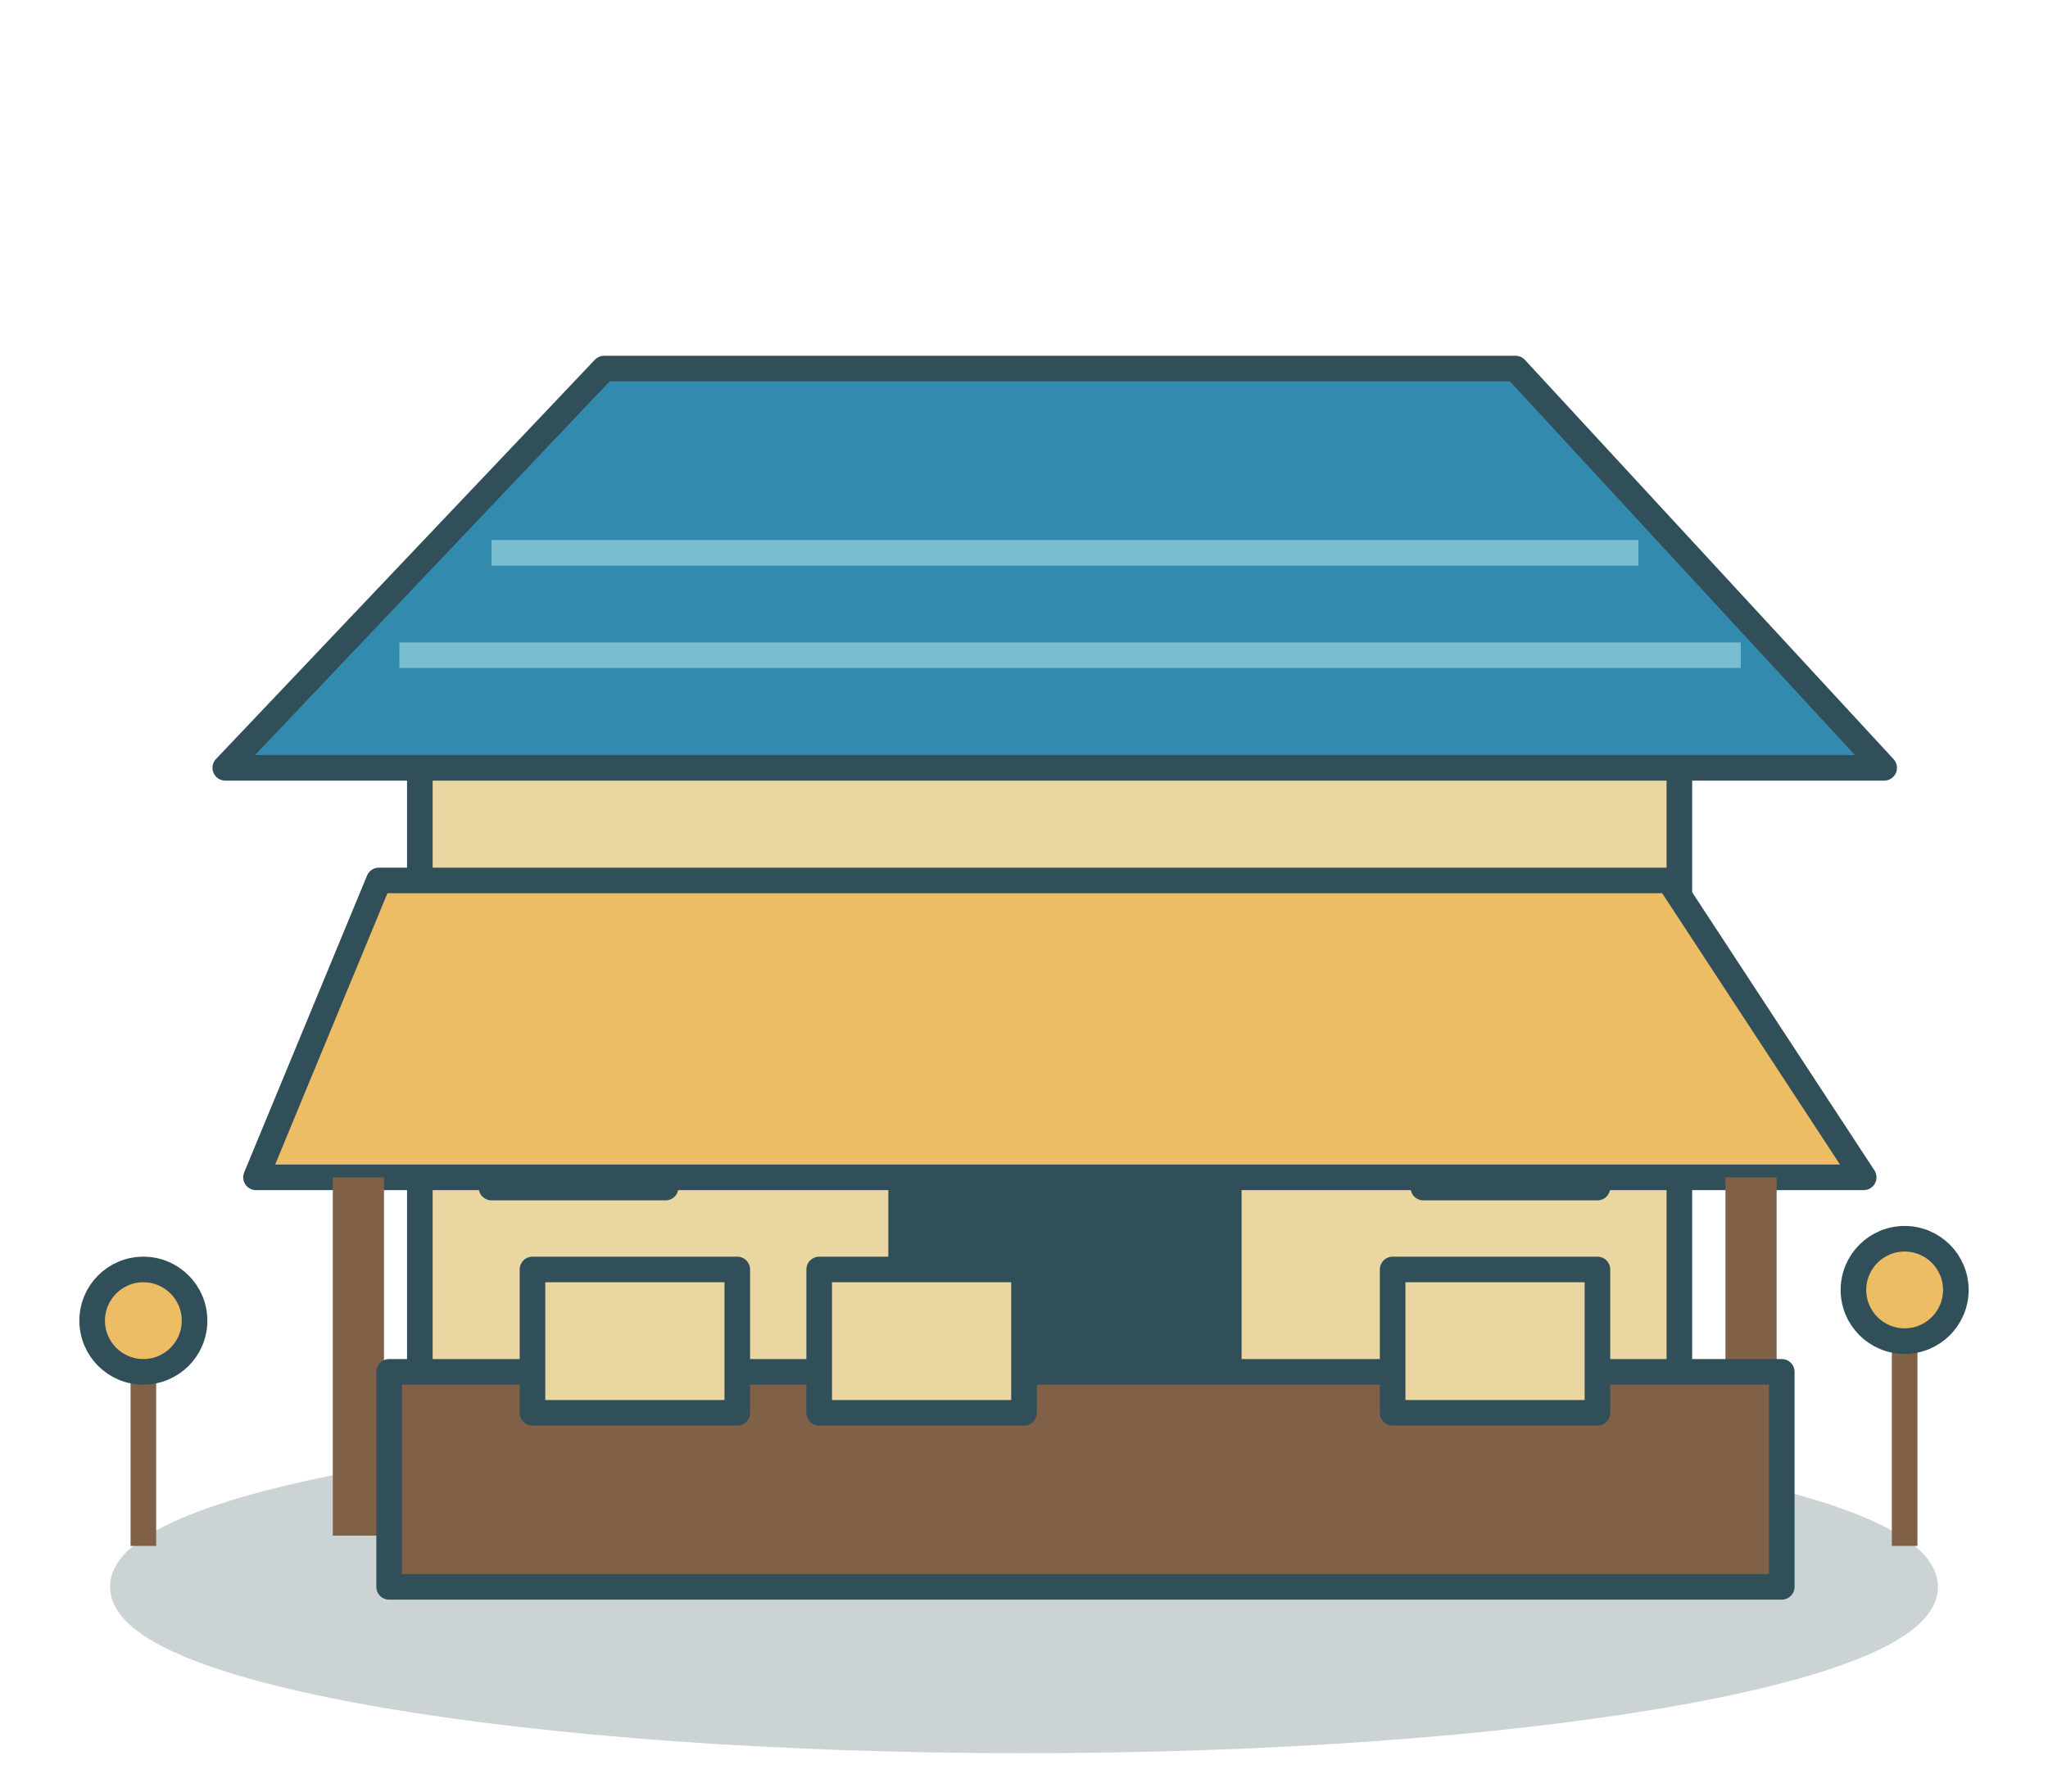
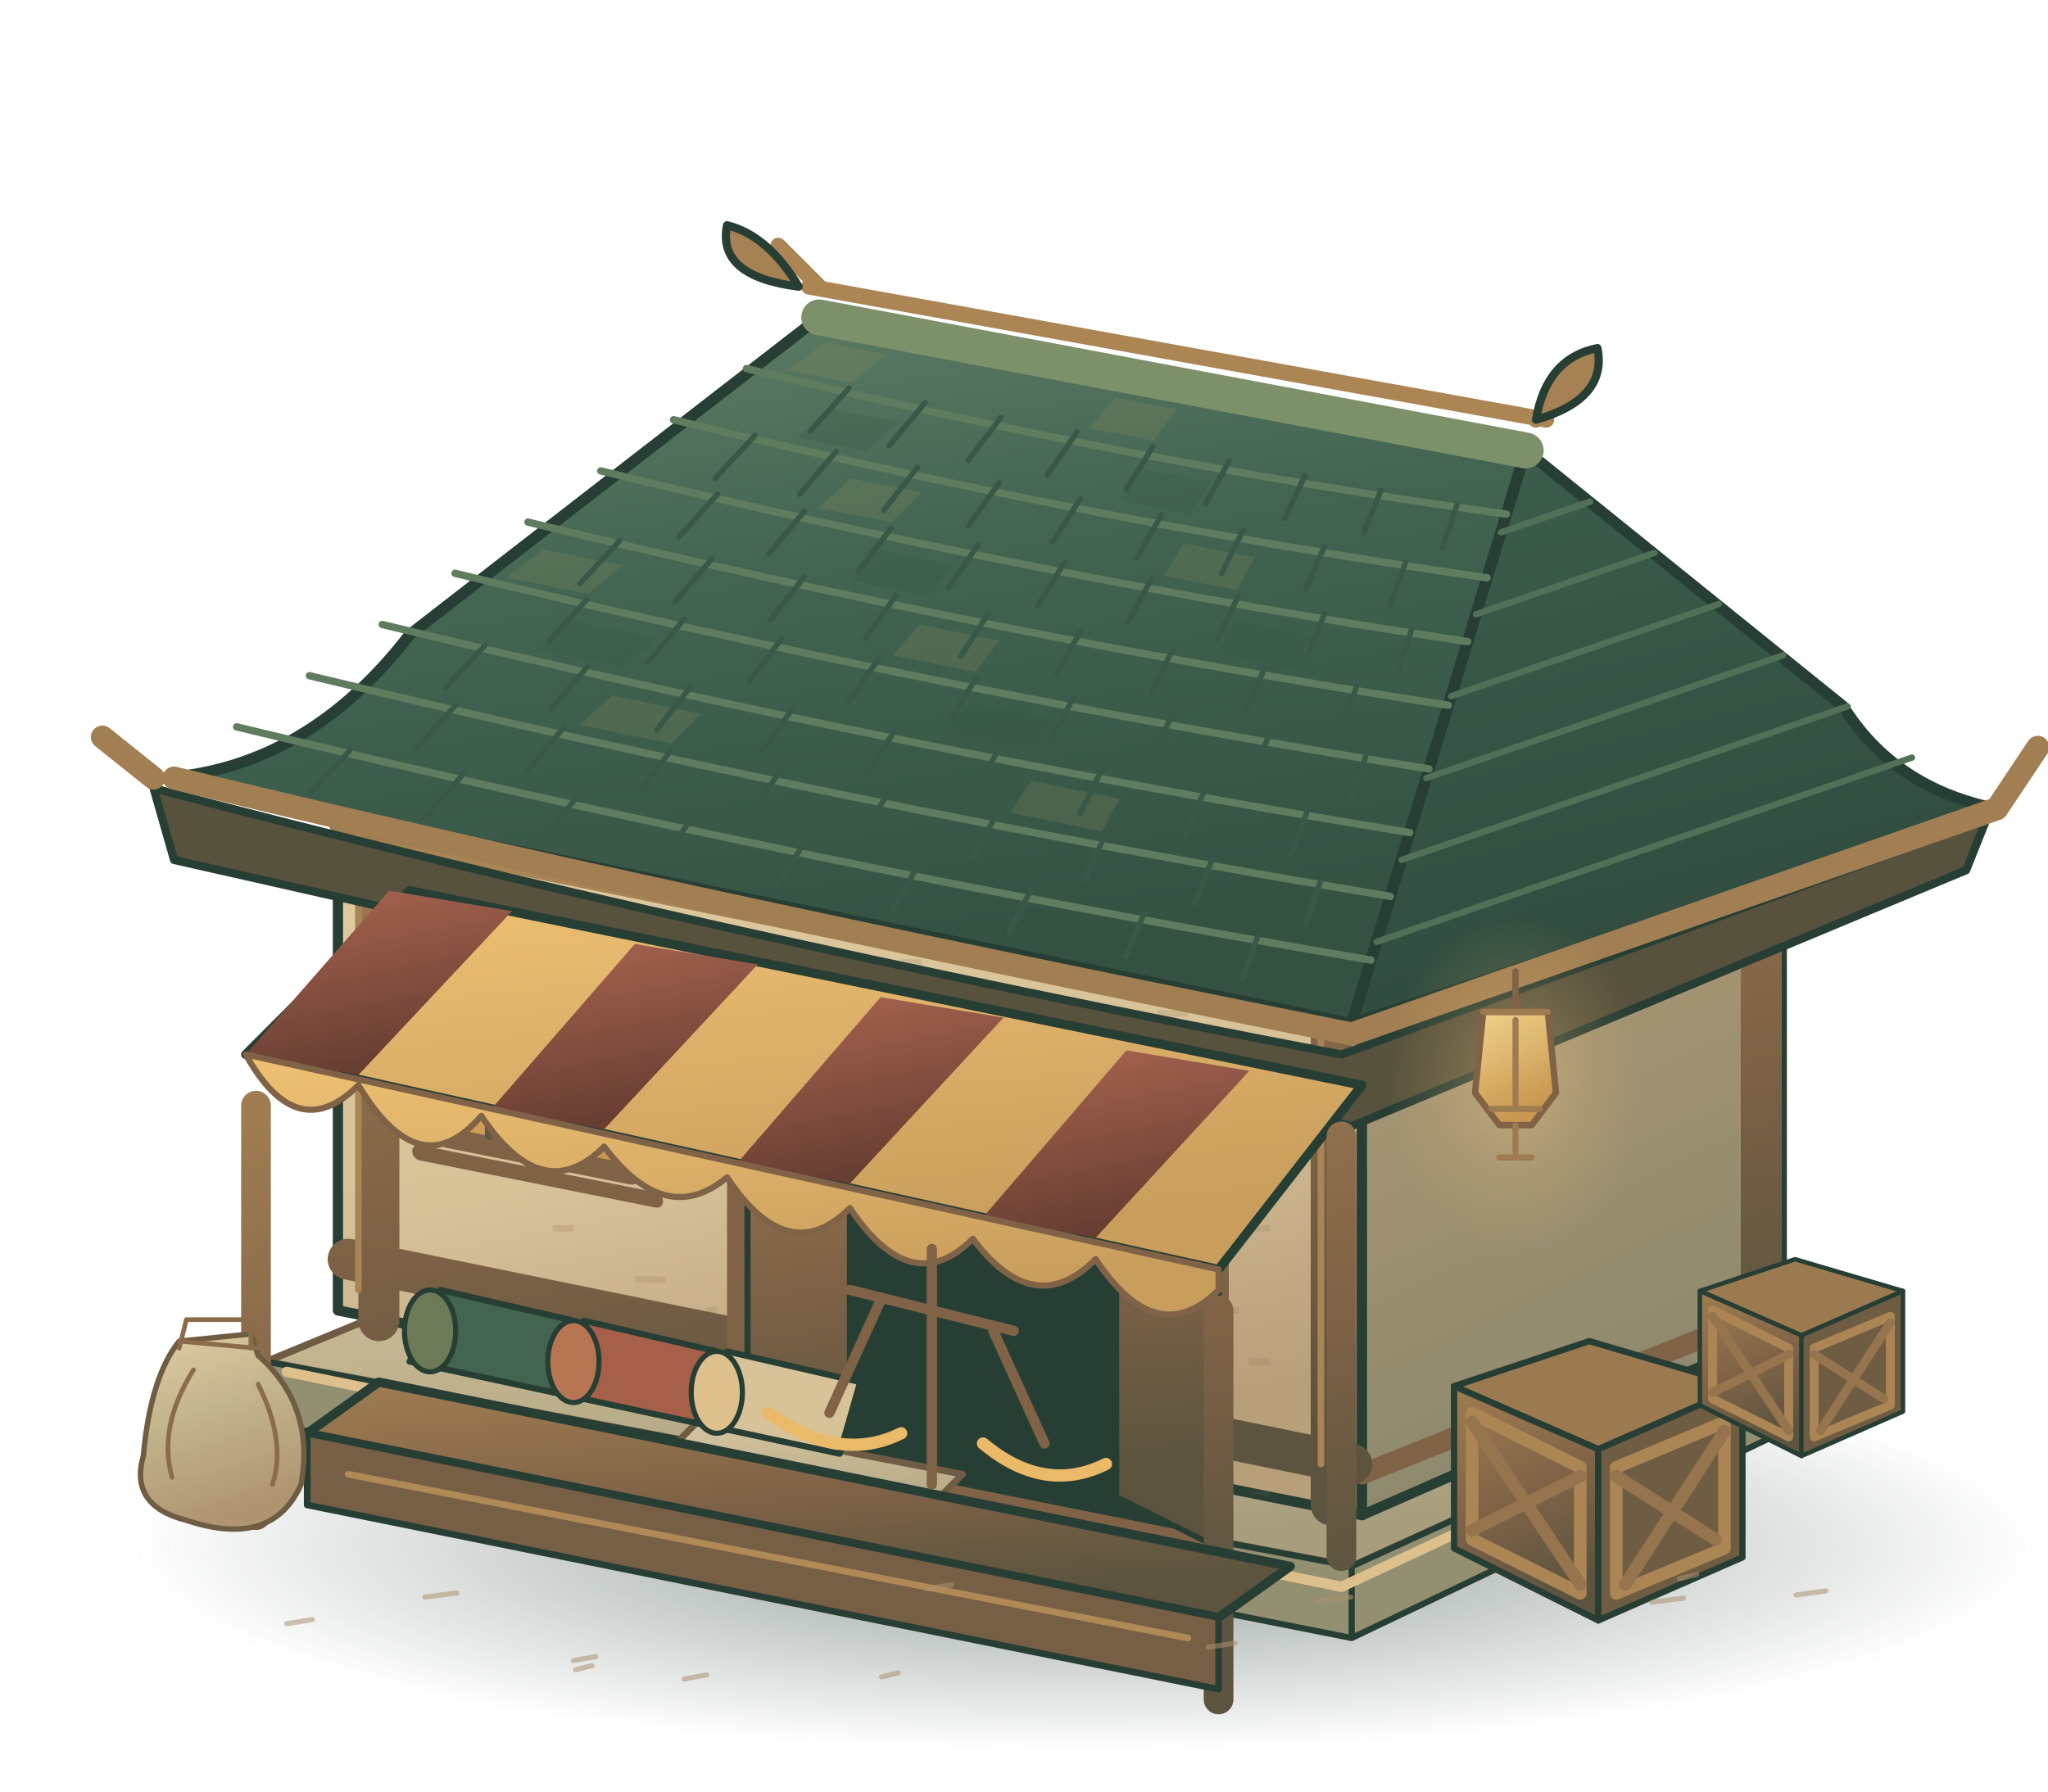
- <svg xmlns="http://www.w3.org/2000/svg" width="200" height="175" viewBox="0 0 200 175">
-   <g stroke="#314f59" stroke-width="2.5" stroke-linejoin="round">
-     <ellipse cx="100" cy="155" rx="88" ry="15" fill="#314f59" opacity=".25" />
-     <path d="M41 146V72H164V146Z" fill="#ead6a1" />
-     <path d="M22 75L59 36H148L184 75Z" fill="#328bae" />
-     <path d="M39 64H170M48 54H160" fill="none" stroke="#78bdd0" />
-     <path d="M88 145V96H120V145" fill="#314f59" />
-     <path d="M48 91H65V116H48Z" fill="#328bae" />
-     <path d="M56 91V116" stroke="#edbd65" />
-     <path d="M139 91H156V116H139Z" fill="#328bae" />
-     <path d="M147 91V116" stroke="#edbd65" />
-     <path d="M25 115L37 86H163L182 115Z" fill="#edbd65" />
-     <path d="M35 115V150M171 115V151" stroke="#806147" stroke-width="5" />
-     <path d="M38 134H174V155H38Z" fill="#806147" />
-     <path d="M52 124H72V138H52Z" fill="#ead6a1" />
-     <path d="M80 124H100V138H80Z" fill="#ead6a1" />
-     <path d="M136 124H156V138H136Z" fill="#ead6a1" />
-     <path d="M14 151V131M186 151V128" stroke="#806147" />
-     <circle cx="14" cy="129" r="5" fill="#edbd65" />
-     <circle cx="186" cy="126" r="5" fill="#edbd65" />
+ <svg xmlns="http://www.w3.org/2000/svg" width="400" height="350" viewBox="0 0 200 175">
+   <defs>
+     <linearGradient id="shop-roof" x1="0" y1="0" x2=".28" y2="1">
+       <stop offset="0%" stop-color="#648169" />
+       <stop offset="45%" stop-color="#426451" />
+       <stop offset="100%" stop-color="#345142" />
+     </linearGradient>
+     <linearGradient id="shop-roof_side" x1="0" y1="0" x2=".28" y2="1">
+       <stop offset="0%" stop-color="#3d5e4c" />
+       <stop offset="100%" stop-color="#304b3e" />
+     </linearGradient>
+     <linearGradient id="shop-wall" x1="0" y1="0" x2=".28" y2="1">
+       <stop offset="0%" stop-color="#e1cda1" />
+       <stop offset="55%" stop-color="#d8c298" />
+       <stop offset="100%" stop-color="#b79f7a" />
+     </linearGradient>
+     <linearGradient id="shop-wall_side" x1="0" y1="0" x2=".28" y2="1">
+       <stop offset="0%" stop-color="#b39a76" />
+       <stop offset="100%" stop-color="#8c896d" />
+     </linearGradient>
+     <linearGradient id="shop-wood" x1="0" y1="0" x2=".28" y2="1">
+       <stop offset="0%" stop-color="#a07d51" />
+       <stop offset="55%" stop-color="#806347" />
+       <stop offset="100%" stop-color="#5c543f" />
+     </linearGradient>
+     <linearGradient id="shop-canvas" x1="0" y1="0" x2=".28" y2="1">
+       <stop offset="0%" stop-color="#e0cca2" />
+       <stop offset="45%" stop-color="#c3b58e" />
+       <stop offset="100%" stop-color="#af9572" />
+     </linearGradient>
+     <linearGradient id="shop-canvas_side" x1="0" y1="0" x2=".28" y2="1">
+       <stop offset="0%" stop-color="#aea884" />
+       <stop offset="100%" stop-color="#787b62" />
+     </linearGradient>
+     <linearGradient id="shop-earth" x1="0" y1="0" x2=".28" y2="1">
+       <stop offset="0%" stop-color="#949878" />
+       <stop offset="100%" stop-color="#675942" />
+     </linearGradient>
+     <linearGradient id="shop-stone" x1="0" y1="0" x2=".28" y2="1">
+       <stop offset="0%" stop-color="#d9c7a2" />
+       <stop offset="100%" stop-color="#a89e7d" />
+     </linearGradient>
+     <linearGradient id="shop-cloth" x1="0" y1="0" x2=".28" y2="1">
+       <stop offset="0%" stop-color="#eec173" />
+       <stop offset="100%" stop-color="#c99e5d" />
+     </linearGradient>
+     <linearGradient id="shop-red" x1="0" y1="0" x2=".28" y2="1">
+       <stop offset="0%" stop-color="#aa6551" />
+       <stop offset="100%" stop-color="#683e32" />
+     </linearGradient>
+     <linearGradient id="shop-light" x1="0" y1="0" x2=".28" y2="1">
+       <stop offset="0%" stop-color="#ffe7a0" />
+       <stop offset="100%" stop-color="#c99750" />
+     </linearGradient>
+     <radialGradient id="shop-glow">
+       <stop stop-color="#ffd68a" stop-opacity=".34" />
+       <stop offset="1" stop-color="#e2b570" stop-opacity="0" />
+     </radialGradient>
+     <radialGradient id="shop-shadow">
+       <stop stop-color="#273e34" stop-opacity=".52" />
+       <stop offset=".58" stop-color="#273e34" stop-opacity=".22" />
+       <stop offset="1" stop-color="#273e34" stop-opacity="0" />
+     </radialGradient>
+     <pattern id="shop-grain" width="18" height="16" patternUnits="userSpaceOnUse">
+       <path d="M1 2Q9 4 17 1M0 9Q7 7 18 11M4 15Q11 12 16 15" fill="none" stroke="#ebba68" stroke-width=".55" opacity=".19" />
+     </pattern>
+     <pattern id="shop-plaster" width="17" height="13" patternUnits="userSpaceOnUse">
+       <path d="M3 3h2M11 8h3M1 11h1" stroke="#806347" opacity=".16" stroke-width=".65" />
+     </pattern>
+   </defs>
+   <g stroke-linejoin="round" stroke-linecap="round">
+     <ellipse cx="106" cy="151" rx="93" ry="20" fill="url(#shop-shadow)" />
+     <path d="M26 133L132 153L178 132L72 114Z" fill="url(#shop-stone)" stroke="#705c44" stroke-width="0.7" stroke-linejoin="round" stroke-linecap="round" />
+     <path d="M26 133V139L132 160V153ZM132 153L178 132V138L132 160Z" fill="#938f71" stroke="#273e34" stroke-width="0.6" stroke-linejoin="round" stroke-linecap="round" />
+     <path d="M28 134L131 155L176 134" fill="none" stroke="#ddc08c" stroke-width="1" stroke-linejoin="round" stroke-linecap="round" />
+     <path d="M33 77L133 97V148L33 128Z" fill="url(#shop-wall)" stroke="#273e34" stroke-width="1" stroke-linejoin="round" stroke-linecap="round" />
+     <path d="M33 77L133 97V148L33 128Z" fill="url(#shop-plaster)" stroke="none" stroke-width="1" stroke-linejoin="round" stroke-linecap="round" />
+     <path d="M133 97L174 79V130L133 148Z" fill="url(#shop-wall_side)" stroke="#273e34" stroke-width="1" stroke-linejoin="round" stroke-linecap="round" />
+     <path d="M133 103L174 86M133 144L173 128" fill="none" stroke="#806347" stroke-width="2" stroke-linejoin="round" stroke-linecap="round" />
+     <path d="M34 80L132 99M34 123L132 143M37 79V129M130 98V147M172 81V130" fill="none" stroke="url(#shop-wood)" stroke-width="4" stroke-linejoin="round" stroke-linecap="round" />
+     <path d="M35 81V126M129 100V143M35 82L129 101" fill="none" stroke="#a98454" stroke-width="0.65" stroke-linejoin="round" stroke-linecap="round" />
+     <g transform="translate(38,81) skewY(11.31)">
+       <g transform="translate(5,10)">
+         <rect width="19" height="19" rx=".6" fill="url(#shop-light)" stroke="#806347" stroke-width="2" />
+         <path d="M4.75 1V18" fill="none" stroke="#615640" stroke-width="0.8" stroke-linejoin="round" stroke-linecap="round" />
+         <path d="M9.5 1V18" fill="none" stroke="#615640" stroke-width="0.8" stroke-linejoin="round" stroke-linecap="round" />
+         <path d="M14.25 1V18" fill="none" stroke="#615640" stroke-width="0.8" stroke-linejoin="round" stroke-linecap="round" />
+         <path d="M1 9.5H18M-2 21H21" fill="none" stroke="#806347" stroke-width="1.5" stroke-linejoin="round" stroke-linecap="round" />
+       </g>
+       <rect x="34" y="11" width="47" height="43" fill="#273e34" stroke="#806347" stroke-width="2" />
+       <path d="M35 11V54L45 51V12ZM81 11V54L71 51V12Z" fill="url(#shop-wood)" stroke="#273e34" stroke-width="0.6" stroke-linejoin="round" stroke-linecap="round" />
+     </g>
+     <path d="M68 139L94 144L90 148L64 143ZM64 143L90 148L86 153L59 148Z" fill="url(#shop-stone)" stroke="#705c44" stroke-width="0.65" stroke-linejoin="round" stroke-linecap="round" />
+     <path d="M59 148L86 153" fill="none" stroke="#dfbf87" stroke-width="1" stroke-linejoin="round" stroke-linecap="round" />
+     <g transform="translate(0,0) scale(1)">
+       <path d="M15 77Q68 91 131 103L194 80L192 85L132 110L17 84Z" fill="#57523e" stroke="#273e34" stroke-width="0.8" stroke-linejoin="round" stroke-linecap="round" />
+       <path d="M16 76Q30 75 40 62L80 31L149 44L132 100Z" fill="url(#shop-roof)" stroke="#273e34" stroke-width="1.1" stroke-linejoin="round" stroke-linecap="round" />
+       <path d="M149 44L180 69Q185 77 195 79L132 100Z" fill="url(#shop-roof_side)" stroke="#273e34" stroke-width="1.1" stroke-linejoin="round" stroke-linecap="round" />
+       <path d="M80.56 33.46L86.59 34.60L83.12 37.38L76.85 36.19Z" fill="#8e8b5b" stroke="none" stroke-width="1" stroke-linejoin="round" stroke-linecap="round" opacity=".23" />
+       <path d="M108.93 38.84L114.96 39.98L112.62 43.03L106.35 41.83Z" fill="#8e8b5b" stroke="none" stroke-width="1" stroke-linejoin="round" stroke-linecap="round" opacity=".23" />
+       <path d="M81.30 39.98L87.77 41.23L84.58 44.08L77.87 42.77Z" fill="#365344" stroke="none" stroke-width="1" stroke-linejoin="round" stroke-linecap="round" opacity=".23" />
+       <path d="M111.76 45.85L118.24 47.09L116.17 50.21L109.46 48.91Z" fill="#365344" stroke="none" stroke-width="1" stroke-linejoin="round" stroke-linecap="round" opacity=".23" />
+       <path d="M83.08 46.74L90.00 48.10L87.09 51.01L79.93 49.61Z" fill="#8e8b5b" stroke="none" stroke-width="1" stroke-linejoin="round" stroke-linecap="round" opacity=".23" />
+       <path d="M115.63 53.10L122.55 54.45L120.77 57.64L113.61 56.23Z" fill="#8e8b5b" stroke="none" stroke-width="1" stroke-linejoin="round" stroke-linecap="round" opacity=".23" />
+       <path d="M85.91 53.76L93.27 55.21L90.65 58.19L83.05 56.68Z" fill="#365344" stroke="none" stroke-width="1" stroke-linejoin="round" stroke-linecap="round" opacity=".23" />
+       <path d="M120.55 60.60L127.91 62.06L126.41 65.31L118.81 63.80Z" fill="#365344" stroke="none" stroke-width="1" stroke-linejoin="round" stroke-linecap="round" opacity=".23" />
+       <path d="M53.06 53.68L60.86 55.23L57.39 58.02L49.34 56.41Z" fill="#8e8b5b" stroke="none" stroke-width="1" stroke-linejoin="round" stroke-linecap="round" opacity=".23" />
+       <path d="M89.78 61.01L97.59 62.57L95.24 65.62L87.20 64.01Z" fill="#8e8b5b" stroke="none" stroke-width="1" stroke-linejoin="round" stroke-linecap="round" opacity=".23" />
+       <path d="M55.88 60.69L64.13 62.35L60.94 65.20L52.45 63.48Z" fill="#365344" stroke="none" stroke-width="1" stroke-linejoin="round" stroke-linecap="round" opacity=".23" />
+       <path d="M94.70 68.51L102.95 70.17L100.89 73.29L92.40 71.57Z" fill="#365344" stroke="none" stroke-width="1" stroke-linejoin="round" stroke-linecap="round" opacity=".23" />
+       <path d="M59.76 67.94L68.45 69.71L65.54 72.63L56.61 70.80Z" fill="#8e8b5b" stroke="none" stroke-width="1" stroke-linejoin="round" stroke-linecap="round" opacity=".23" />
+       <path d="M100.66 76.26L109.36 78.02L107.57 81.21L98.64 79.38Z" fill="#8e8b5b" stroke="none" stroke-width="1" stroke-linejoin="round" stroke-linecap="round" opacity=".23" />
+       <path d="M72.89 36.00Q110.00 45.11 147.11 50.22" fill="none" stroke="#607c5e" stroke-width="0.72" stroke-linejoin="round" stroke-linecap="round" />
+       <path d="M82.91 37.92l-3.79 4.2" fill="none" stroke="#3a5848" stroke-width="0.53" stroke-linejoin="round" stroke-linecap="round" />
+       <path d="M90.33 39.34l-3.50 4.2" fill="none" stroke="#3a5848" stroke-width="0.53" stroke-linejoin="round" stroke-linecap="round" />
+       <path d="M97.75 40.76l-3.20 4.2" fill="none" stroke="#3a5848" stroke-width="0.53" stroke-linejoin="round" stroke-linecap="round" />
+       <path d="M105.18 42.19l-2.90 4.2" fill="none" stroke="#3a5848" stroke-width="0.53" stroke-linejoin="round" stroke-linecap="round" />
+       <path d="M112.60 43.61l-2.60 4.2" fill="none" stroke="#3a5848" stroke-width="0.53" stroke-linejoin="round" stroke-linecap="round" />
+       <path d="M120.02 45.03l-2.29 4.2" fill="none" stroke="#3a5848" stroke-width="0.53" stroke-linejoin="round" stroke-linecap="round" />
+       <path d="M127.44 46.45l-2.00 4.2" fill="none" stroke="#3a5848" stroke-width="0.53" stroke-linejoin="round" stroke-linecap="round" />
+       <path d="M134.86 47.88l-1.70 4.2" fill="none" stroke="#3a5848" stroke-width="0.53" stroke-linejoin="round" stroke-linecap="round" />
+       <path d="M142.29 49.30l-1.40 4.2" fill="none" stroke="#3a5848" stroke-width="0.53" stroke-linejoin="round" stroke-linecap="round" />
+       <path d="M65.78 41.00Q105.50 50.72 145.22 56.44" fill="none" stroke="#607c5e" stroke-width="0.72" stroke-linejoin="round" stroke-linecap="round" />
+       <path d="M73.72 42.54l-3.90 4.2" fill="none" stroke="#3a5848" stroke-width="0.53" stroke-linejoin="round" stroke-linecap="round" />
+       <path d="M81.67 44.09l-3.60 4.2" fill="none" stroke="#3a5848" stroke-width="0.53" stroke-linejoin="round" stroke-linecap="round" />
+       <path d="M89.61 45.63l-3.30 4.2" fill="none" stroke="#3a5848" stroke-width="0.53" stroke-linejoin="round" stroke-linecap="round" />
+       <path d="M97.56 47.18l-3.00 4.2" fill="none" stroke="#3a5848" stroke-width="0.53" stroke-linejoin="round" stroke-linecap="round" />
+       <path d="M105.50 48.72l-2.70 4.2" fill="none" stroke="#3a5848" stroke-width="0.53" stroke-linejoin="round" stroke-linecap="round" />
+       <path d="M113.44 50.27l-2.40 4.2" fill="none" stroke="#3a5848" stroke-width="0.53" stroke-linejoin="round" stroke-linecap="round" />
+       <path d="M121.39 51.81l-2.10 4.2" fill="none" stroke="#3a5848" stroke-width="0.53" stroke-linejoin="round" stroke-linecap="round" />
+       <path d="M129.33 53.36l-1.80 4.2" fill="none" stroke="#3a5848" stroke-width="0.53" stroke-linejoin="round" stroke-linecap="round" />
+       <path d="M137.28 54.90l-1.50 4.2" fill="none" stroke="#3a5848" stroke-width="0.53" stroke-linejoin="round" stroke-linecap="round" />
+       <path d="M58.67 46.00Q101.00 56.33 143.33 62.67" fill="none" stroke="#607c5e" stroke-width="0.72" stroke-linejoin="round" stroke-linecap="round" />
+       <path d="M70.10 48.25l-3.79 4.2" fill="none" stroke="#3a5848" stroke-width="0.53" stroke-linejoin="round" stroke-linecap="round" />
+       <path d="M78.56 49.92l-3.50 4.2" fill="none" stroke="#3a5848" stroke-width="0.53" stroke-linejoin="round" stroke-linecap="round" />
+       <path d="M87.03 51.58l-3.20 4.2" fill="none" stroke="#3a5848" stroke-width="0.53" stroke-linejoin="round" stroke-linecap="round" />
+       <path d="M95.50 53.25l-2.90 4.2" fill="none" stroke="#3a5848" stroke-width="0.53" stroke-linejoin="round" stroke-linecap="round" />
+       <path d="M103.96 54.92l-2.60 4.2" fill="none" stroke="#3a5848" stroke-width="0.53" stroke-linejoin="round" stroke-linecap="round" />
+       <path d="M112.43 56.58l-2.29 4.2" fill="none" stroke="#3a5848" stroke-width="0.53" stroke-linejoin="round" stroke-linecap="round" />
+       <path d="M120.90 58.25l-2.00 4.2" fill="none" stroke="#3a5848" stroke-width="0.53" stroke-linejoin="round" stroke-linecap="round" />
+       <path d="M129.36 59.92l-1.70 4.2" fill="none" stroke="#3a5848" stroke-width="0.53" stroke-linejoin="round" stroke-linecap="round" />
+       <path d="M137.83 61.58l-1.40 4.2" fill="none" stroke="#3a5848" stroke-width="0.53" stroke-linejoin="round" stroke-linecap="round" />
+       <path d="M51.56 51.00Q96.50 61.94 141.44 68.89" fill="none" stroke="#607c5e" stroke-width="0.72" stroke-linejoin="round" stroke-linecap="round" />
+       <path d="M60.54 52.79l-3.90 4.2" fill="none" stroke="#3a5848" stroke-width="0.53" stroke-linejoin="round" stroke-linecap="round" />
+       <path d="M69.53 54.58l-3.60 4.2" fill="none" stroke="#3a5848" stroke-width="0.53" stroke-linejoin="round" stroke-linecap="round" />
+       <path d="M78.52 56.37l-3.30 4.2" fill="none" stroke="#3a5848" stroke-width="0.53" stroke-linejoin="round" stroke-linecap="round" />
+       <path d="M87.51 58.16l-3.00 4.2" fill="none" stroke="#3a5848" stroke-width="0.53" stroke-linejoin="round" stroke-linecap="round" />
+       <path d="M96.50 59.94l-2.70 4.2" fill="none" stroke="#3a5848" stroke-width="0.53" stroke-linejoin="round" stroke-linecap="round" />
+       <path d="M105.49 61.73l-2.40 4.2" fill="none" stroke="#3a5848" stroke-width="0.53" stroke-linejoin="round" stroke-linecap="round" />
+       <path d="M114.48 63.52l-2.10 4.2" fill="none" stroke="#3a5848" stroke-width="0.53" stroke-linejoin="round" stroke-linecap="round" />
+       <path d="M123.47 65.31l-1.80 4.2" fill="none" stroke="#3a5848" stroke-width="0.53" stroke-linejoin="round" stroke-linecap="round" />
+       <path d="M132.46 67.10l-1.50 4.2" fill="none" stroke="#3a5848" stroke-width="0.53" stroke-linejoin="round" stroke-linecap="round" />
+       <path d="M44.44 56.00Q92.00 67.56 139.56 75.11" fill="none" stroke="#607c5e" stroke-width="0.72" stroke-linejoin="round" stroke-linecap="round" />
+       <path d="M57.28 58.58l-3.79 4.2" fill="none" stroke="#3a5848" stroke-width="0.53" stroke-linejoin="round" stroke-linecap="round" />
+       <path d="M66.80 60.49l-3.50 4.2" fill="none" stroke="#3a5848" stroke-width="0.53" stroke-linejoin="round" stroke-linecap="round" />
+       <path d="M76.31 62.40l-3.20 4.2" fill="none" stroke="#3a5848" stroke-width="0.53" stroke-linejoin="round" stroke-linecap="round" />
+       <path d="M85.82 64.31l-2.90 4.2" fill="none" stroke="#3a5848" stroke-width="0.53" stroke-linejoin="round" stroke-linecap="round" />
+       <path d="M95.33 66.22l-2.60 4.2" fill="none" stroke="#3a5848" stroke-width="0.53" stroke-linejoin="round" stroke-linecap="round" />
+       <path d="M104.84 68.14l-2.29 4.2" fill="none" stroke="#3a5848" stroke-width="0.53" stroke-linejoin="round" stroke-linecap="round" />
+       <path d="M114.35 70.05l-2.00 4.2" fill="none" stroke="#3a5848" stroke-width="0.53" stroke-linejoin="round" stroke-linecap="round" />
+       <path d="M123.86 71.96l-1.70 4.2" fill="none" stroke="#3a5848" stroke-width="0.53" stroke-linejoin="round" stroke-linecap="round" />
+       <path d="M133.37 73.87l-1.40 4.2" fill="none" stroke="#3a5848" stroke-width="0.53" stroke-linejoin="round" stroke-linecap="round" />
+       <path d="M37.33 61.00Q87.50 73.17 137.67 81.33" fill="none" stroke="#607c5e" stroke-width="0.72" stroke-linejoin="round" stroke-linecap="round" />
+       <path d="M47.37 63.03l-3.90 4.2" fill="none" stroke="#3a5848" stroke-width="0.53" stroke-linejoin="round" stroke-linecap="round" />
+       <path d="M57.40 65.07l-3.60 4.2" fill="none" stroke="#3a5848" stroke-width="0.53" stroke-linejoin="round" stroke-linecap="round" />
+       <path d="M67.43 67.10l-3.30 4.2" fill="none" stroke="#3a5848" stroke-width="0.53" stroke-linejoin="round" stroke-linecap="round" />
+       <path d="M77.47 69.13l-3.00 4.2" fill="none" stroke="#3a5848" stroke-width="0.53" stroke-linejoin="round" stroke-linecap="round" />
+       <path d="M87.50 71.17l-2.70 4.2" fill="none" stroke="#3a5848" stroke-width="0.53" stroke-linejoin="round" stroke-linecap="round" />
+       <path d="M97.53 73.20l-2.40 4.2" fill="none" stroke="#3a5848" stroke-width="0.53" stroke-linejoin="round" stroke-linecap="round" />
+       <path d="M107.57 75.23l-2.10 4.2" fill="none" stroke="#3a5848" stroke-width="0.53" stroke-linejoin="round" stroke-linecap="round" />
+       <path d="M117.60 77.27l-1.80 4.2" fill="none" stroke="#3a5848" stroke-width="0.53" stroke-linejoin="round" stroke-linecap="round" />
+       <path d="M127.63 79.30l-1.50 4.2" fill="none" stroke="#3a5848" stroke-width="0.53" stroke-linejoin="round" stroke-linecap="round" />
+       <path d="M30.22 66.00Q83.00 78.78 135.78 87.56" fill="none" stroke="#607c5e" stroke-width="0.72" stroke-linejoin="round" stroke-linecap="round" />
+       <path d="M44.47 68.91l-3.79 4.2" fill="none" stroke="#3a5848" stroke-width="0.53" stroke-linejoin="round" stroke-linecap="round" />
+       <path d="M55.03 71.07l-3.50 4.2" fill="none" stroke="#3a5848" stroke-width="0.53" stroke-linejoin="round" stroke-linecap="round" />
+       <path d="M65.58 73.22l-3.20 4.2" fill="none" stroke="#3a5848" stroke-width="0.53" stroke-linejoin="round" stroke-linecap="round" />
+       <path d="M76.14 75.38l-2.90 4.2" fill="none" stroke="#3a5848" stroke-width="0.53" stroke-linejoin="round" stroke-linecap="round" />
+       <path d="M86.69 77.53l-2.60 4.2" fill="none" stroke="#3a5848" stroke-width="0.53" stroke-linejoin="round" stroke-linecap="round" />
+       <path d="M97.25 79.69l-2.29 4.2" fill="none" stroke="#3a5848" stroke-width="0.53" stroke-linejoin="round" stroke-linecap="round" />
+       <path d="M107.81 81.84l-2.00 4.2" fill="none" stroke="#3a5848" stroke-width="0.53" stroke-linejoin="round" stroke-linecap="round" />
+       <path d="M118.36 84.00l-1.70 4.2" fill="none" stroke="#3a5848" stroke-width="0.53" stroke-linejoin="round" stroke-linecap="round" />
+       <path d="M128.92 86.15l-1.40 4.2" fill="none" stroke="#3a5848" stroke-width="0.53" stroke-linejoin="round" stroke-linecap="round" />
+       <path d="M23.11 71.00Q78.50 84.39 133.89 93.78" fill="none" stroke="#607c5e" stroke-width="0.72" stroke-linejoin="round" stroke-linecap="round" />
+       <path d="M34.19 73.28l-3.90 4.2" fill="none" stroke="#3a5848" stroke-width="0.53" stroke-linejoin="round" stroke-linecap="round" />
+       <path d="M45.27 75.56l-3.60 4.2" fill="none" stroke="#3a5848" stroke-width="0.53" stroke-linejoin="round" stroke-linecap="round" />
+       <path d="M56.34 77.83l-3.30 4.2" fill="none" stroke="#3a5848" stroke-width="0.53" stroke-linejoin="round" stroke-linecap="round" />
+       <path d="M67.42 80.11l-3.00 4.2" fill="none" stroke="#3a5848" stroke-width="0.53" stroke-linejoin="round" stroke-linecap="round" />
+       <path d="M78.50 82.39l-2.70 4.2" fill="none" stroke="#3a5848" stroke-width="0.53" stroke-linejoin="round" stroke-linecap="round" />
+       <path d="M89.58 84.67l-2.40 4.2" fill="none" stroke="#3a5848" stroke-width="0.53" stroke-linejoin="round" stroke-linecap="round" />
+       <path d="M100.66 86.94l-2.10 4.2" fill="none" stroke="#3a5848" stroke-width="0.53" stroke-linejoin="round" stroke-linecap="round" />
+       <path d="M111.73 89.22l-1.80 4.2" fill="none" stroke="#3a5848" stroke-width="0.53" stroke-linejoin="round" stroke-linecap="round" />
+       <path d="M122.81 91.50l-1.50 4.2" fill="none" stroke="#3a5848" stroke-width="0.53" stroke-linejoin="round" stroke-linecap="round" />
+       <path d="M155.29 49.00L146.57 52.00" fill="none" stroke="#527058" stroke-width="0.62" stroke-linejoin="round" stroke-linecap="round" />
+       <path d="M161.57 54.00L144.14 60.00" fill="none" stroke="#527058" stroke-width="0.62" stroke-linejoin="round" stroke-linecap="round" />
+       <path d="M167.86 59.00L141.71 68.00" fill="none" stroke="#527058" stroke-width="0.62" stroke-linejoin="round" stroke-linecap="round" />
+       <path d="M174.14 64.00L139.29 76.00" fill="none" stroke="#527058" stroke-width="0.62" stroke-linejoin="round" stroke-linecap="round" />
+       <path d="M180.43 69.00L136.86 84.00" fill="none" stroke="#527058" stroke-width="0.62" stroke-linejoin="round" stroke-linecap="round" />
+       <path d="M186.71 74.00L134.43 92.00" fill="none" stroke="#527058" stroke-width="0.62" stroke-linejoin="round" stroke-linecap="round" />
+       <path d="M17 76Q62 87 132 101L195 79M15 76L10 72M195 79L199 73" fill="none" stroke="#a27f52" stroke-width="2.25" stroke-linejoin="round" stroke-linecap="round" />
+       <path d="M80 31L149 44" fill="none" stroke="#7c916a" stroke-width="3.5" stroke-linejoin="round" stroke-linecap="round" />
+       <path d="M79 28L151 41M80 28L76 24M150 41L154 38" fill="none" stroke="#ab8654" stroke-width="1.55" stroke-linejoin="round" stroke-linecap="round" />
+       <path d="M78 28Q70 27 71 22Q75 23 78 28M150 41Q157 39 156 34Q151 35 150 41" fill="#a58153" stroke="#273e34" stroke-width="0.8" stroke-linejoin="round" stroke-linecap="round" />
+     </g>
+     <path d="M24 103L119 124L133 106L40 87Z" fill="url(#shop-cloth)" stroke="#273e34" stroke-width="0.9" stroke-linejoin="round" stroke-linecap="round" />
+     <path d="M24 103.0L35 105.0L50 89.0L38 87.0Z" fill="url(#shop-red)" stroke="none" stroke-width="1" stroke-linejoin="round" stroke-linecap="round" />
+     <path d="M48 108.3L59 110.3L74 94.2L62 92.2Z" fill="url(#shop-red)" stroke="none" stroke-width="1" stroke-linejoin="round" stroke-linecap="round" />
+     <path d="M72 113.6L83 115.6L98 99.4L86 97.4Z" fill="url(#shop-red)" stroke="none" stroke-width="1" stroke-linejoin="round" stroke-linecap="round" />
+     <path d="M96 118.9L107 120.9L122 104.6L110 102.6Z" fill="url(#shop-red)" stroke="none" stroke-width="1" stroke-linejoin="round" stroke-linecap="round" />
+     <path d="M24 103Q29 112 35 106Q41 116 47 109Q53 118 59 112Q65 120 71 115Q77 124 83 118Q89 127 95 121Q101 129 107 123Q113 132 119 126V124Z" fill="url(#shop-cloth)" stroke="#806347" stroke-width="0.6" stroke-linejoin="round" stroke-linecap="round" />
+     <path d="M25 108V148M119 128V166M131 111V152" fill="none" stroke="url(#shop-wood)" stroke-width="2.9" stroke-linejoin="round" stroke-linecap="round" />
+     <path d="M30 140L119 158L126 153L37 135Z" fill="url(#shop-wood)" stroke="#273e34" stroke-width="0.9" stroke-linejoin="round" stroke-linecap="round" />
+     <path d="M30 140V147L119 165V158Z" fill="#775f45" stroke="#273e34" stroke-width="0.65" stroke-linejoin="round" stroke-linecap="round" />
+     <path d="M34 144L116 160" fill="none" stroke="#b08a56" stroke-width="0.65" stroke-linejoin="round" stroke-linecap="round" />
+     <path d="M40 133l3 -7l13 3l-2 7Z" fill="#426451" stroke="#273e34" stroke-width="0.6" stroke-linejoin="round" stroke-linecap="round" />
+     <ellipse cx="42" cy="130" rx="2.5" ry="4" fill="#6c7a57" stroke="#273e34" stroke-width=".5" />
+     <path d="M54 136l3 -7l13 3l-2 7Z" fill="#a65f49" stroke="#273e34" stroke-width="0.6" stroke-linejoin="round" stroke-linecap="round" />
+     <ellipse cx="56" cy="133" rx="2.5" ry="4" fill="#b77651" stroke="#273e34" stroke-width=".5" />
+     <path d="M68 139l3 -7l13 3l-2 7Z" fill="#d8c298" stroke="#273e34" stroke-width="0.6" stroke-linejoin="round" stroke-linecap="round" />
+     <ellipse cx="70" cy="136" rx="2.5" ry="4" fill="#ddc08c" stroke="#273e34" stroke-width=".5" />
+     <path d="M91 145V122M83 126L99 130M86 127L81 138M97 130L102 141" fill="none" stroke="#806347" stroke-width="1" stroke-linejoin="round" stroke-linecap="round" />
+     <path d="M75 138Q82 143 88 140M96 141Q102 146 108 143" fill="none" stroke="#ebba68" stroke-width="1.2" stroke-linejoin="round" stroke-linecap="round" />
+     <g transform="translate(142,131) scale(0.88)">
+       <path d="M0 5L15 0L32 5L16 12Z" fill="#9c7a50" stroke="#273e34" stroke-width="0.7" stroke-linejoin="round" stroke-linecap="round" />
+       <path d="M0 5L16 12V31L0 23Z" fill="url(#shop-wood)" stroke="#273e34" stroke-width="0.7" stroke-linejoin="round" stroke-linecap="round" />
+       <path d="M16 12L32 5V24L16 31Z" fill="#6e5c43" stroke="#273e34" stroke-width="0.7" stroke-linejoin="round" stroke-linecap="round" />
+       <path d="M2 8L14 14V28L2 22ZM18 14L30 9V23L18 28Z" fill="none" stroke="#ab8654" stroke-width="1.4" stroke-linejoin="round" stroke-linecap="round" />
+       <path d="M2 9L14 27M14 15L2 21M18 15L29 22M30 10L19 27" fill="none" stroke="#95744e" stroke-width="1.4" stroke-linejoin="round" stroke-linecap="round" />
+     </g>
+     <g transform="translate(166,123) scale(0.62)">
+       <path d="M0 5L15 0L32 5L16 12Z" fill="#9c7a50" stroke="#273e34" stroke-width="0.7" stroke-linejoin="round" stroke-linecap="round" />
+       <path d="M0 5L16 12V31L0 23Z" fill="url(#shop-wood)" stroke="#273e34" stroke-width="0.7" stroke-linejoin="round" stroke-linecap="round" />
+       <path d="M16 12L32 5V24L16 31Z" fill="#6e5c43" stroke="#273e34" stroke-width="0.7" stroke-linejoin="round" stroke-linecap="round" />
+       <path d="M2 8L14 14V28L2 22ZM18 14L30 9V23L18 28Z" fill="none" stroke="#ab8654" stroke-width="1.4" stroke-linejoin="round" stroke-linecap="round" />
+       <path d="M2 9L14 27M14 15L2 21M18 15L29 22M30 10L19 27" fill="none" stroke="#95744e" stroke-width="1.4" stroke-linejoin="round" stroke-linecap="round" />
+     </g>
+     <g transform="translate(21,131) scale(0.7)">
+       <path d="M-5 0Q-9 5 -10 16Q-12 23 -4 25Q8 29 12 20Q14 9 6 2L5 -1Z" fill="url(#shop-canvas)" stroke="#6e5c43" stroke-width="0.75" stroke-linejoin="round" stroke-linecap="round" />
+       <path d="M-5 0L6 1M-3 4Q-8 12 -6 19M6 6Q10 14 8 20M-5 1L-4 -3H5L5 1" fill="none" stroke="#8b6c4a" stroke-width="0.65" stroke-linejoin="round" stroke-linecap="round" />
+     </g>
+     <g transform="translate(148,102) scale(0.79)">
+       <ellipse cx="0" cy="5" rx="16" ry="21" fill="url(#shop-glow)" />
+       <path d="M0 -9V-4M-4 -4H4L5 6L2 10H-2L-5 6Z" fill="url(#shop-light)" stroke="#806347" stroke-width="0.8" stroke-linejoin="round" stroke-linecap="round" />
+       <path d="M-4 -4H4M-3 8H3M0 10V14M-2 14H2M0 -3V8" fill="none" stroke="#9e7b50" stroke-width="0.75" stroke-linejoin="round" stroke-linecap="round" />
+     </g>
+     <path d="M118.0 160.9l2.6 -.4" fill="none" stroke="#ac9270" stroke-width="0.5" stroke-linejoin="round" stroke-linecap="round" opacity=".55" />
+     <path d="M86.1 163.8l1.6 -.4" fill="none" stroke="#ac9270" stroke-width="0.5" stroke-linejoin="round" stroke-linecap="round" opacity=".55" />
+     <path d="M161.3 156.5l3.1 -.4" fill="none" stroke="#ac9270" stroke-width="0.5" stroke-linejoin="round" stroke-linecap="round" opacity=".55" />
+     <path d="M128.7 156.4l3.2 -.4" fill="none" stroke="#ac9270" stroke-width="0.5" stroke-linejoin="round" stroke-linecap="round" opacity=".55" />
+     <path d="M66.8 164.0l2.2 -.4" fill="none" stroke="#ac9270" stroke-width="0.5" stroke-linejoin="round" stroke-linecap="round" opacity=".55" />
+     <path d="M175.4 155.8l2.9 -.4" fill="none" stroke="#ac9270" stroke-width="0.5" stroke-linejoin="round" stroke-linecap="round" opacity=".55" />
+     <path d="M164.0 154.2l1.7 -.4" fill="none" stroke="#ac9270" stroke-width="0.5" stroke-linejoin="round" stroke-linecap="round" opacity=".55" />
+     <path d="M41.5 156.0l3.1 -.4" fill="none" stroke="#ac9270" stroke-width="0.5" stroke-linejoin="round" stroke-linecap="round" opacity=".55" />
+     <path d="M90.5 155.2l2.4 -.4" fill="none" stroke="#ac9270" stroke-width="0.5" stroke-linejoin="round" stroke-linecap="round" opacity=".55" />
+     <path d="M56.2 163.1l1.6 -.4" fill="none" stroke="#ac9270" stroke-width="0.5" stroke-linejoin="round" stroke-linecap="round" opacity=".55" />
+     <path d="M56.0 162.2l2.2 -.4" fill="none" stroke="#ac9270" stroke-width="0.5" stroke-linejoin="round" stroke-linecap="round" opacity=".55" />
+     <path d="M28.0 158.6l2.5 -.4" fill="none" stroke="#ac9270" stroke-width="0.5" stroke-linejoin="round" stroke-linecap="round" opacity=".55" />
  </g>
</svg>
